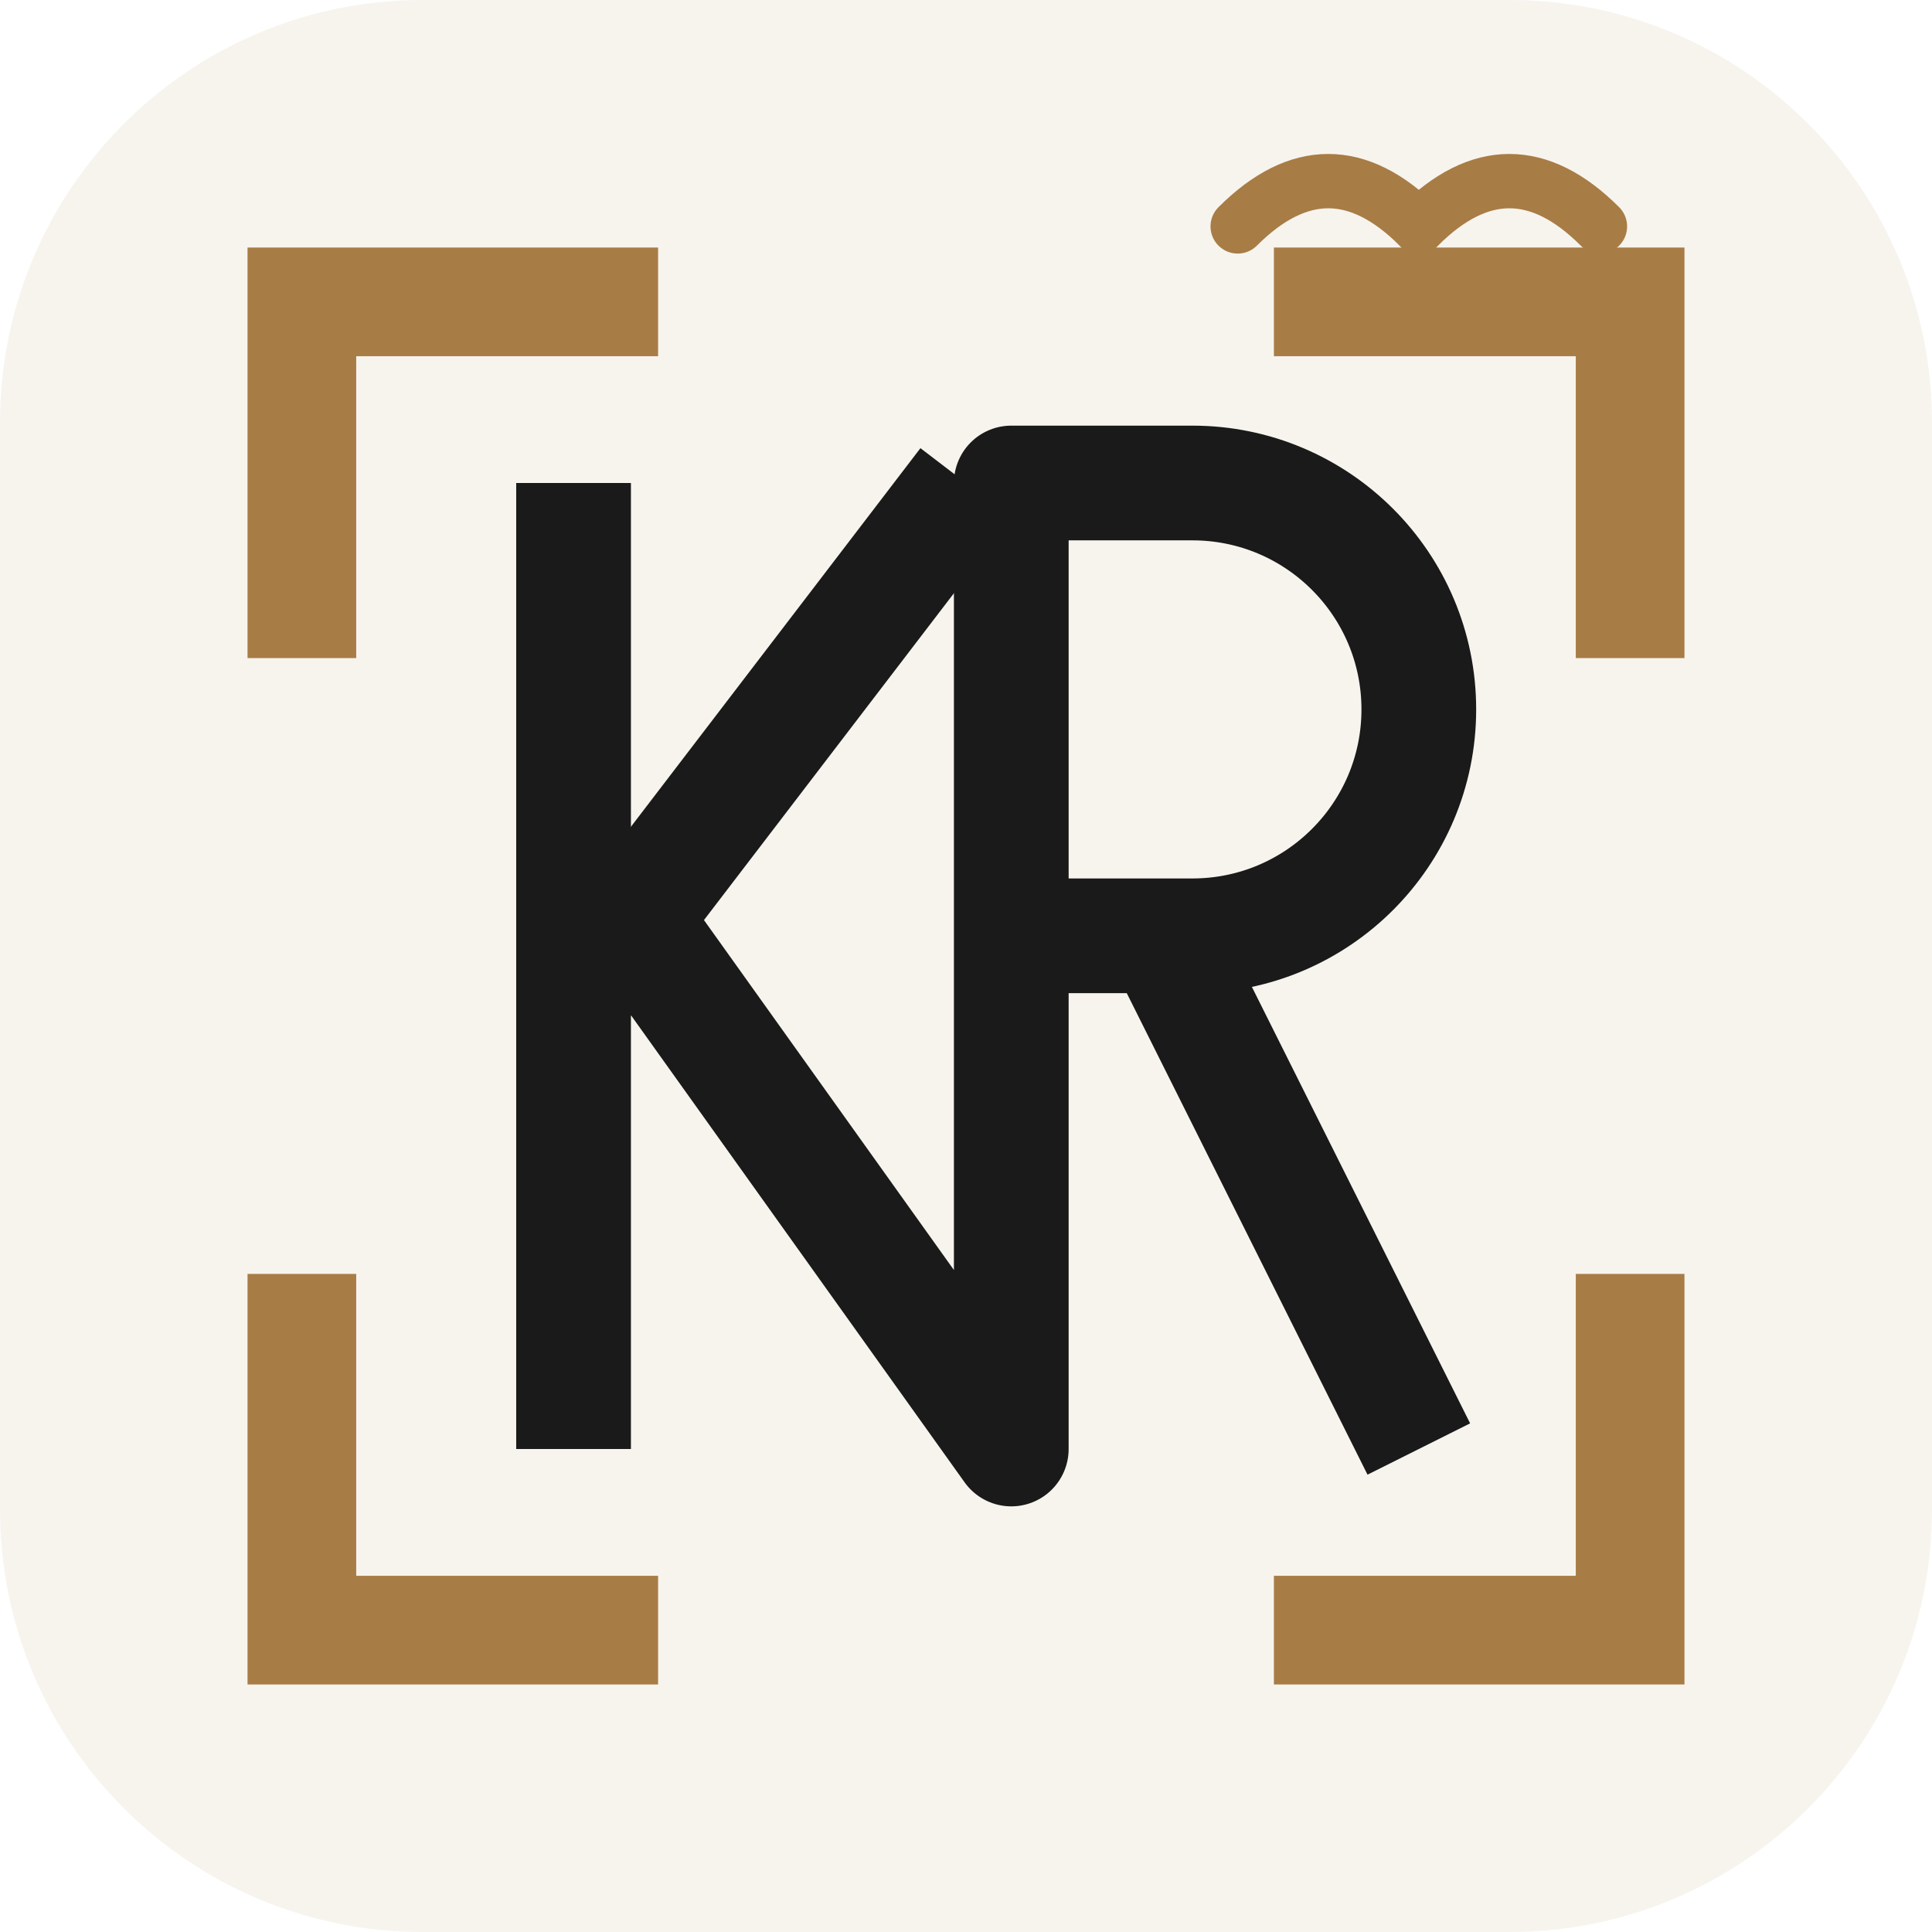
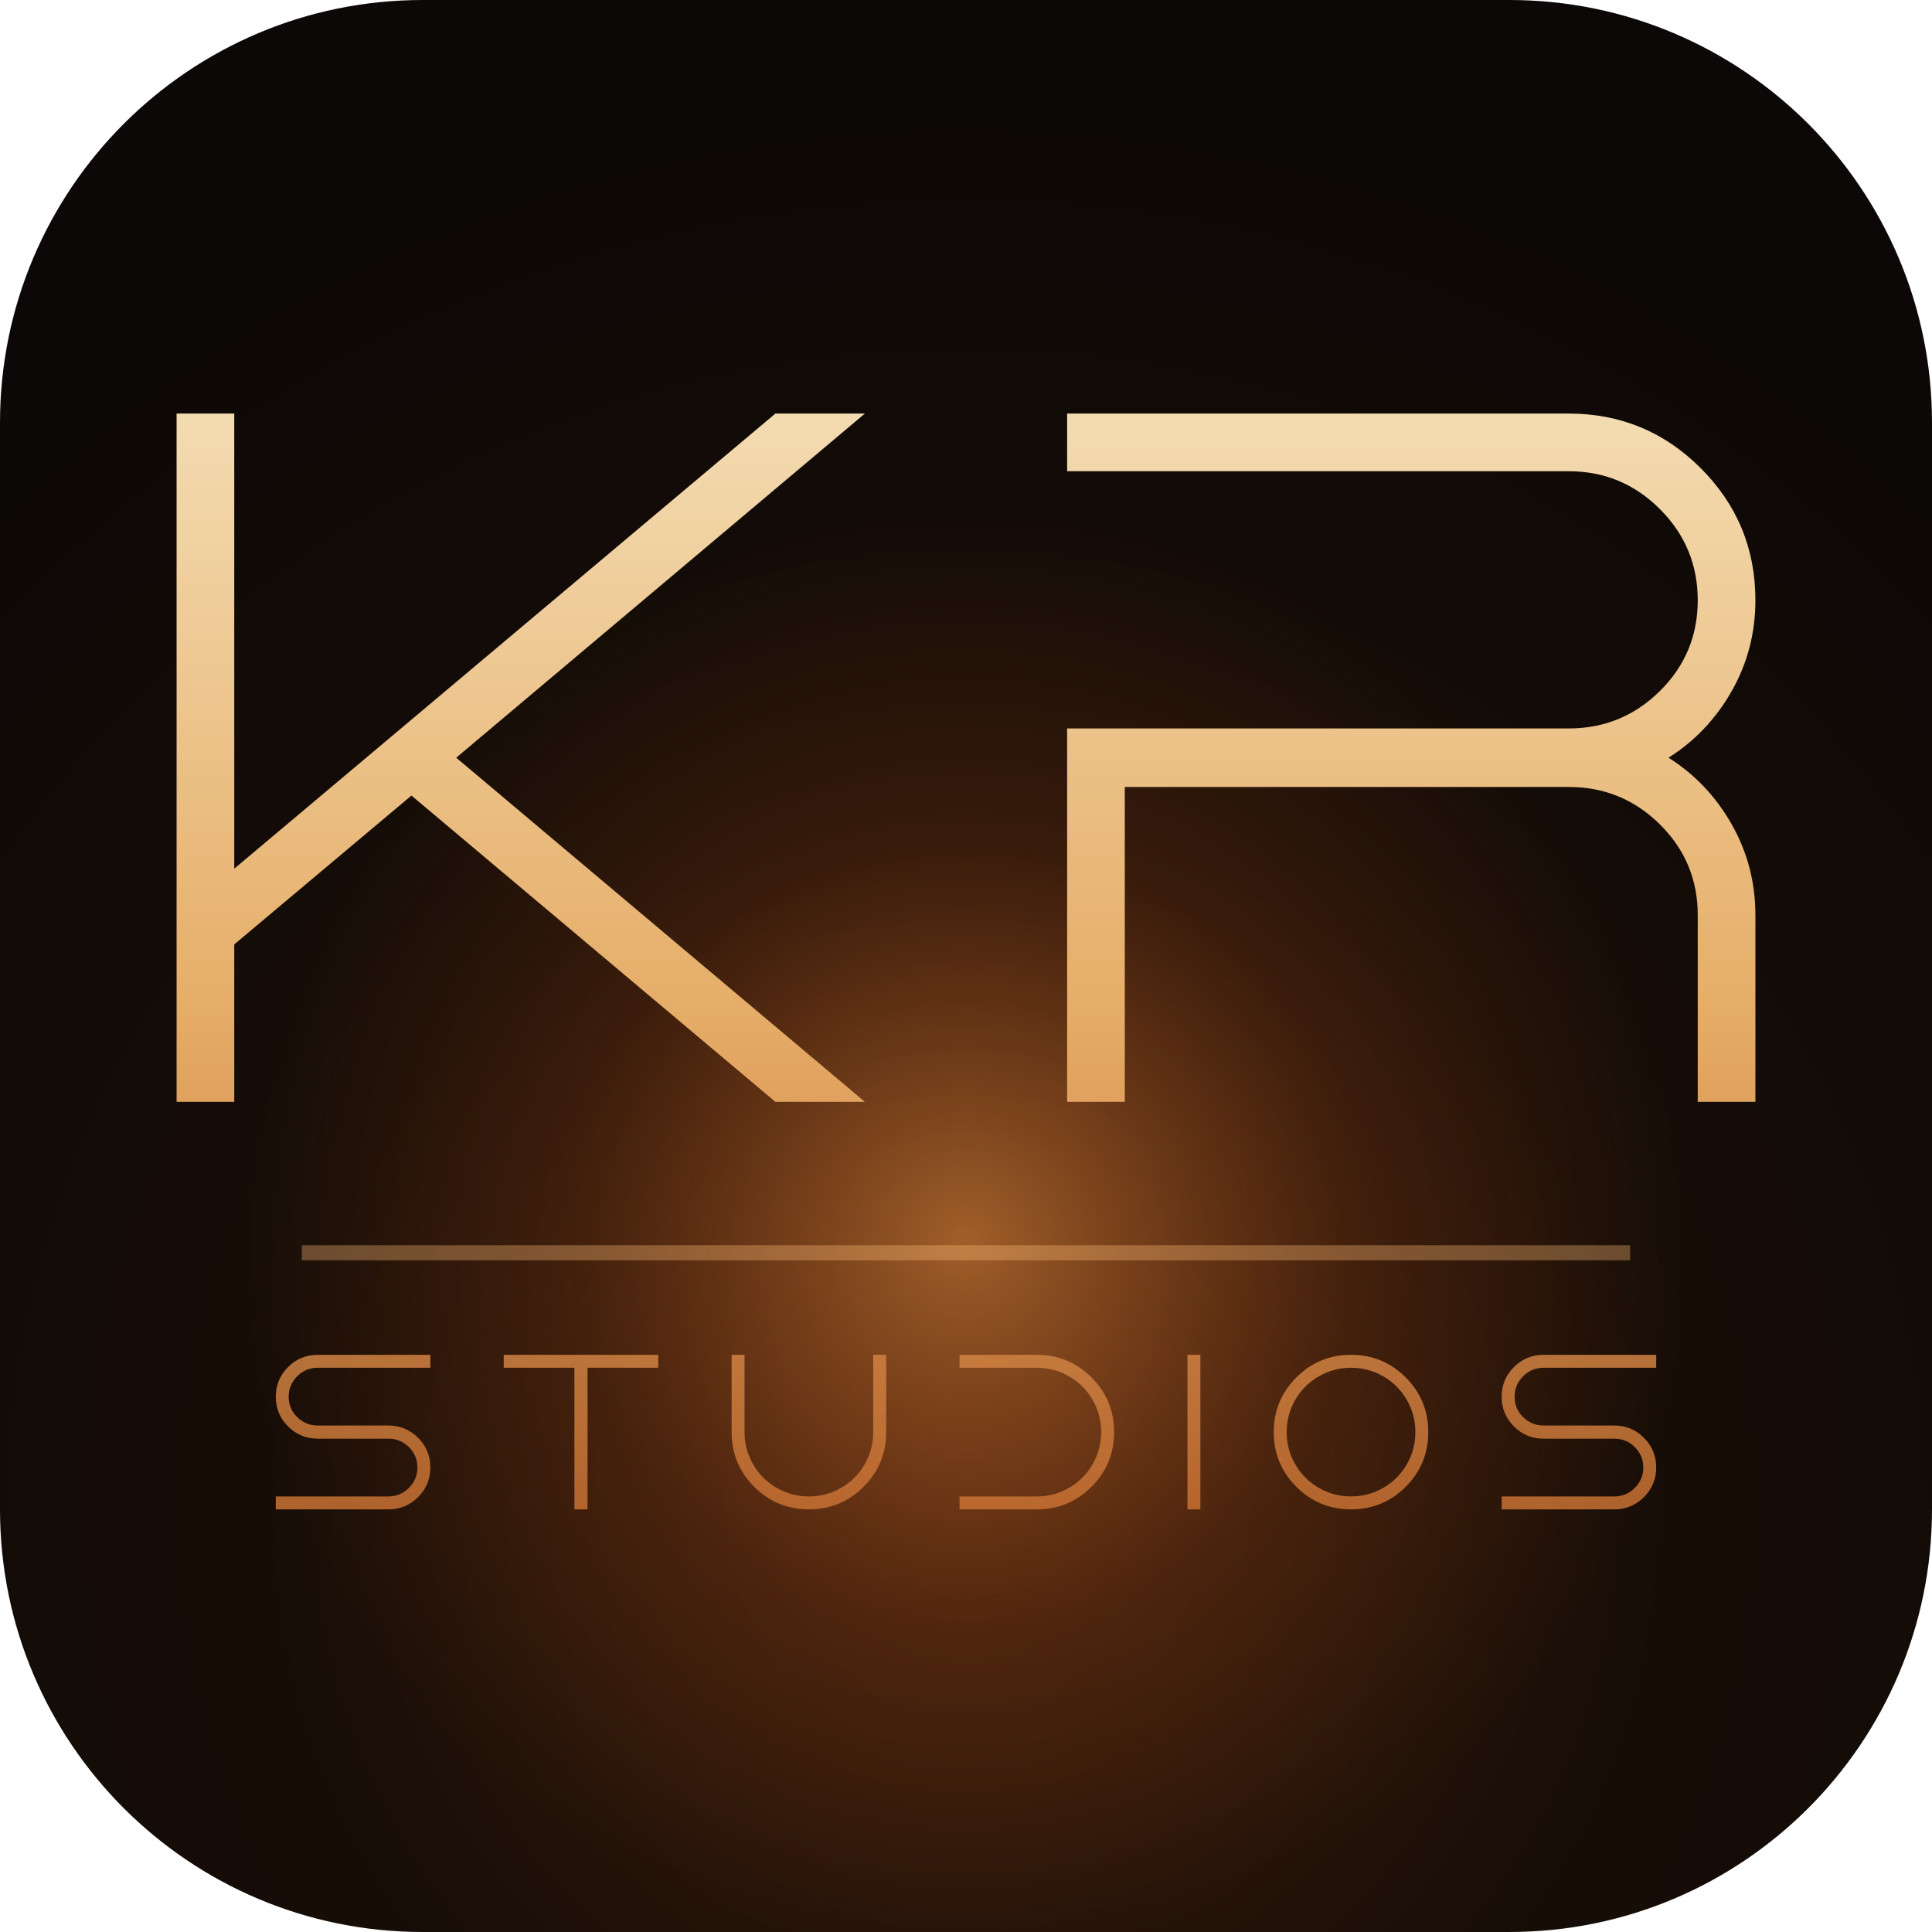
<svg xmlns="http://www.w3.org/2000/svg" viewBox="0 0 64 64">
-   <rect width="64" height="64" rx="14" fill="#f7f4ee" />
-   <g fill="none" stroke="#a87c45" stroke-width="3.6" stroke-linecap="square">
-     <path d="M10 20V10h10M44 10h10v10M10 44v10h10M54 44v10H44" />
-   </g>
-   <path d="M41 7.5q3-3 6 0q3-3 6 0" fill="none" stroke="#a87c45" stroke-width="1.8" stroke-linecap="round" />
-   <g fill="none" stroke="#1a1a1a" stroke-width="3.8" stroke-linejoin="round">
-     <path d="M19 16v32" />
-     <path d="M32 16L19 33" />
-     <path d="M21 30.5L33.5 48V16h6a7.5 7.5 0 0 1 0 15h-6" />
-     <path d="M38.5 31L47 48" />
-   </g>
+   <defs>
+     <radialGradient id="night" cx="50%" cy="78%" r="80%">
+       <stop offset="0" stop-color="#3b1d0b" />
+       <stop offset=".45" stop-color="#170d07" />
+       <stop offset="1" stop-color="#0b0807" />
+     </radialGradient>
+     <radialGradient id="sun" cx="50%" cy="50%" r="50%">
+       <stop offset="0" stop-color="#ff9a45" stop-opacity=".55" />
+       <stop offset=".55" stop-color="#c8581c" stop-opacity=".18" />
+       <stop offset="1" stop-color="#c8581c" stop-opacity="0" />
+     </radialGradient>
+     <linearGradient id="sand" x1="0" y1="10" x2="0" y2="52" gradientUnits="userSpaceOnUse">
+       <stop offset="0" stop-color="#f6e4bf" />
+       <stop offset=".55" stop-color="#e6ae69" />
+       <stop offset="1" stop-color="#c4692c" />
+     </linearGradient>
+   </defs>
+   <rect width="64" height="64" rx="14" fill="url(#night)" />
+   <circle cx="32" cy="41" r="24" fill="url(#sun)" />
+   <path d="M10 41.5H54" stroke="#ffbe78" stroke-opacity=".35" stroke-width=".5" />
+   <path fill="url(#sand)" d="M25.686 13.7H28.65L15.113 25.1L28.65 36.5H25.686L13.63 26.354L7.76 31.285V36.5H5.85V32.88V30.372V13.7H7.76V28.776Z M58.15 19.884Q58.15 21.509 57.366 22.891Q56.582 24.273 55.272 25.1Q56.582 25.926 57.366 27.309Q58.15 28.691 58.15 30.316V36.5H56.24V30.316Q56.24 28.549 54.986 27.309Q53.733 26.069 51.966 26.069H37.26V36.5H35.35V24.131H51.966Q53.733 24.131 54.986 22.891Q56.24 21.651 56.24 19.884Q56.24 18.117 54.986 16.864Q53.733 15.61 51.966 15.61H35.35V13.7H51.966Q54.531 13.7 56.34 15.51Q58.15 17.319 58.15 19.884Z" />
+   <path fill="url(#sand)" fill-opacity=".85" d="M10.524 44.88H14.256V45.309H10.524Q10.128 45.309 9.846 45.59Q9.564 45.872 9.564 46.269Q9.564 46.666 9.846 46.944Q10.128 47.222 10.524 47.222H12.867Q13.443 47.222 13.849 47.629Q14.256 48.035 14.256 48.611Q14.256 49.187 13.849 49.594Q13.443 50.0 12.867 50.0H9.136V49.571H12.867Q13.264 49.571 13.545 49.29Q13.827 49.008 13.827 48.611Q13.827 48.214 13.545 47.936Q13.264 47.658 12.867 47.658H10.524Q9.948 47.658 9.542 47.251Q9.136 46.845 9.136 46.269Q9.136 45.693 9.542 45.286Q9.948 44.88 10.524 44.88Z M16.686 45.309V44.88H21.806V45.309H19.463V50.0H19.028V45.309Z M28.927 47.44V44.88H29.356V47.44Q29.356 48.502 28.607 49.251Q27.858 50.0 26.796 50.0Q25.733 50.0 24.984 49.251Q24.236 48.502 24.236 47.44V44.88H24.664V47.44Q24.664 48.016 24.949 48.509Q25.234 49.002 25.727 49.286Q26.22 49.571 26.796 49.571Q27.372 49.571 27.864 49.286Q28.357 49.002 28.642 48.509Q28.927 48.016 28.927 47.44Z M34.346 44.88Q35.408 44.88 36.157 45.629Q36.906 46.378 36.906 47.44Q36.906 48.502 36.157 49.251Q35.408 50.0 34.346 50.0H31.786V49.571H34.346Q34.922 49.571 35.414 49.286Q35.907 49.002 36.192 48.509Q36.477 48.016 36.477 47.44Q36.477 46.864 36.192 46.371Q35.907 45.878 35.414 45.594Q34.922 45.309 34.346 45.309H31.786V44.88Z M39.336 50.0V44.88H39.764V50.0Z M42.943 45.629Q43.692 44.88 44.754 44.88Q45.817 44.88 46.566 45.629Q47.314 46.378 47.314 47.44Q47.314 48.502 46.566 49.251Q45.817 50.0 44.754 50.0Q43.692 50.0 42.943 49.251Q42.194 48.502 42.194 47.44Q42.194 46.378 42.943 45.629ZM43.686 49.286Q44.178 49.571 44.754 49.571Q45.33 49.571 45.823 49.286Q46.316 49.002 46.601 48.509Q46.886 48.016 46.886 47.44Q46.886 46.864 46.601 46.371Q46.316 45.878 45.823 45.594Q45.33 45.309 44.754 45.309Q44.178 45.309 43.686 45.594Q43.193 45.878 42.908 46.371Q42.623 46.864 42.623 47.44Q42.623 48.016 42.908 48.509Q43.193 49.002 43.686 49.286Z M51.133 44.88H54.864V45.309H51.133Q50.736 45.309 50.455 45.59Q50.173 45.872 50.173 46.269Q50.173 46.666 50.455 46.944Q50.736 47.222 51.133 47.222H53.476Q54.052 47.222 54.458 47.629Q54.864 48.035 54.864 48.611Q54.864 49.187 54.458 49.594Q54.052 50.0 53.476 50.0H49.744V49.571H53.476Q53.872 49.571 54.154 49.29Q54.436 49.008 54.436 48.611Q54.436 48.214 54.154 47.936Q53.872 47.658 53.476 47.658H51.133Q50.557 47.658 50.151 47.251Q49.744 46.845 49.744 46.269Q49.744 45.693 50.151 45.286Q50.557 44.88 51.133 44.88Z" />
</svg>
